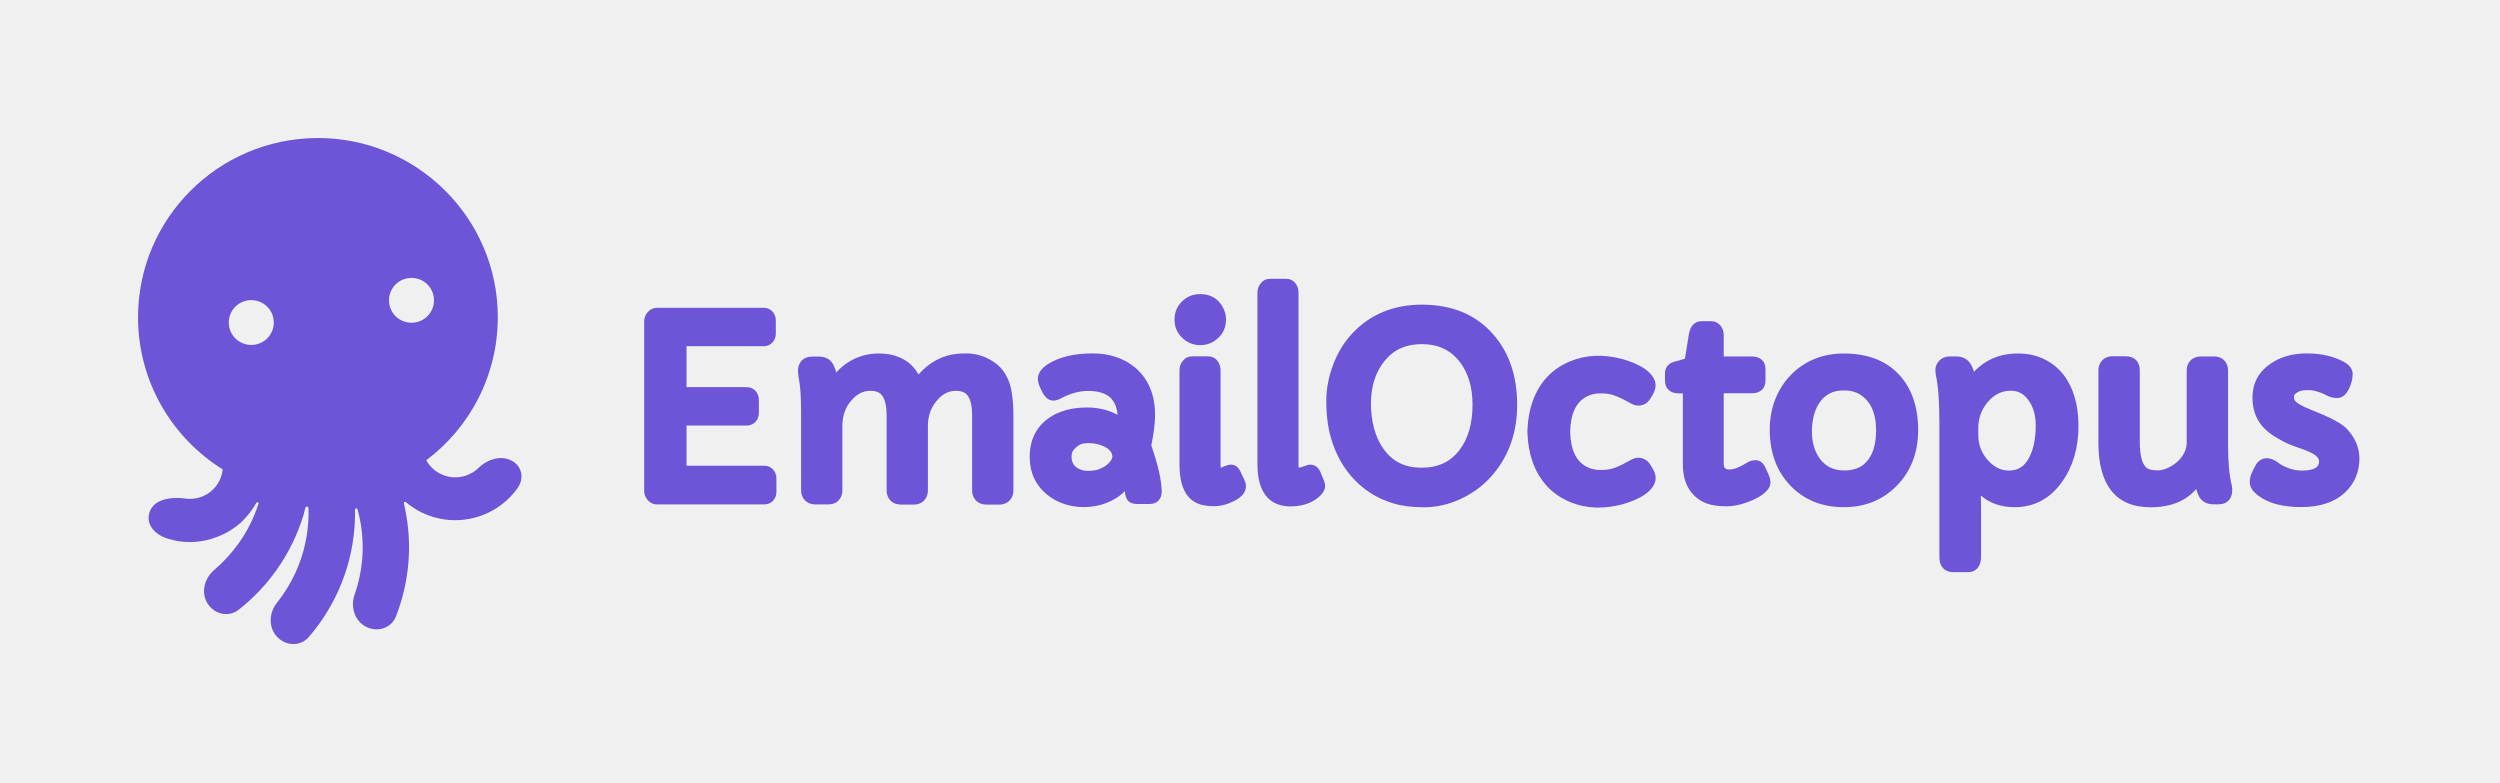
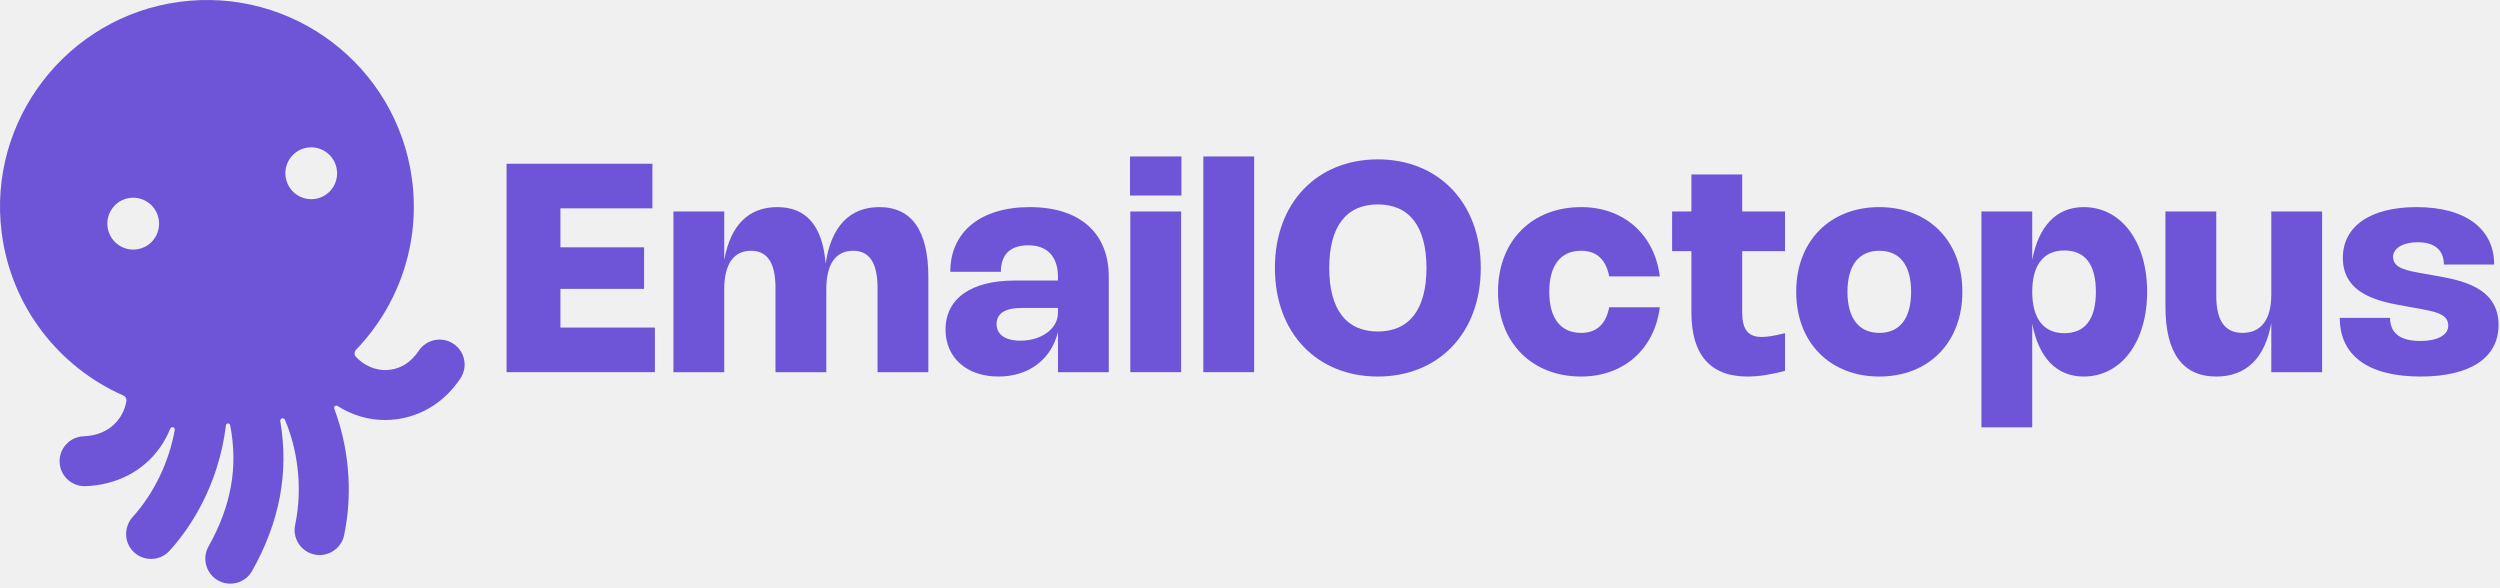
- <svg xmlns="http://www.w3.org/2000/svg" width="100%" height="100%" viewBox="0 0 489 153" fill="none">
-   <path d="M149.441 91.095H134.286V83.238H146.006C146.976 83.238 147.539 82.794 147.849 82.427C148.237 81.964 148.431 81.385 148.431 80.767V78.218C148.431 77.581 148.237 77.002 147.849 76.539C147.539 76.172 146.976 75.728 146.006 75.728H134.286V67.716H149.324C150.294 67.716 150.857 67.272 151.168 66.905C151.556 66.442 151.75 65.863 151.75 65.245V62.697C151.75 62.059 151.556 61.48 151.168 61.017C150.857 60.65 150.294 60.206 149.324 60.206H128.503C127.805 60.206 127.164 60.496 126.679 61.056C126.233 61.557 126 62.194 126 62.87V95.98C126 96.655 126.233 97.273 126.66 97.794C127.145 98.354 127.766 98.663 128.484 98.663H149.441C150.411 98.663 150.973 98.219 151.284 97.852C151.672 97.389 151.866 96.81 151.866 96.192V93.605C151.866 92.968 151.672 92.389 151.284 91.925C150.973 91.539 150.411 91.095 149.441 91.095Z" fill="#6E54D7" />
-   <path d="M196.709 73.276C195.991 72.021 194.904 70.998 193.449 70.245C192.033 69.492 190.538 69.126 189.005 69.126C187.57 69.126 186.328 69.261 185.338 69.55C183.107 70.207 181.205 71.462 179.672 73.257C178.158 70.554 175.5 69.145 171.833 69.145C170.746 69.145 169.698 69.299 168.689 69.589C166.652 70.207 164.944 71.307 163.586 72.852C163.411 72.272 163.217 71.79 163.023 71.384C162.518 70.322 161.509 69.743 160.171 69.743H158.87C157.143 69.743 156.076 70.844 156.076 72.6C156.076 72.832 156.115 73.315 156.406 75.033C156.6 76.211 156.697 78.373 156.697 81.462V95.941C156.697 96.675 156.949 97.331 157.434 97.853C157.784 98.219 158.444 98.663 159.53 98.663H161.975C163.081 98.663 163.741 98.219 164.071 97.833C164.536 97.331 164.769 96.675 164.769 95.96V83.373C164.769 81.327 165.351 79.647 166.555 78.296C167.641 77.041 168.844 76.442 170.222 76.442C171.716 76.442 172.298 77.002 172.589 77.446C173.152 78.238 173.424 79.531 173.424 81.307V95.98C173.424 96.713 173.676 97.37 174.161 97.891C174.666 98.432 175.403 98.702 176.334 98.702H178.663C179.769 98.702 180.409 98.258 180.759 97.891C181.244 97.37 181.496 96.713 181.496 95.98V83.392C181.496 81.346 182.078 79.686 183.301 78.296C184.368 77.041 185.571 76.442 186.949 76.442C188.443 76.442 189.025 77.002 189.316 77.446C189.879 78.238 190.15 79.531 190.15 81.307V95.98C190.15 96.713 190.403 97.37 190.888 97.891C191.392 98.432 192.13 98.702 193.061 98.702H195.39C196.496 98.702 197.136 98.258 197.485 97.891C197.97 97.37 198.223 96.713 198.223 95.98V81.501C198.223 79.995 198.145 78.566 197.97 77.253C197.815 75.786 197.388 74.454 196.709 73.276Z" fill="#6E54D7" />
-   <path d="M225.196 87.138C225.681 84.782 225.933 82.755 225.933 81.153C225.933 77.195 224.614 74.087 221.994 71.867C219.802 70.052 217.007 69.126 213.709 69.126C210.177 69.126 207.286 69.801 205.112 71.133C203.715 72.002 202.997 73.006 202.997 74.126C202.997 74.705 203.23 75.419 203.754 76.462C204.356 77.717 205.112 78.354 206.024 78.354C206.51 78.354 207.014 78.199 207.557 77.91C209.362 76.944 211.167 76.462 212.894 76.462C214.737 76.462 216.154 76.886 217.143 77.736C217.59 78.161 217.939 78.662 218.191 79.3C218.424 79.917 218.56 80.535 218.579 81.134C216.833 80.188 214.834 79.705 212.622 79.705C209.614 79.705 207.092 80.4 205.112 81.79C202.648 83.547 201.406 86.115 201.406 89.397C201.406 92.389 202.532 94.86 204.763 96.713C205.733 97.524 206.878 98.142 208.12 98.567C209.362 98.972 210.604 99.185 211.846 99.185C213.068 99.185 214.194 99.049 215.242 98.76C217.163 98.239 218.754 97.331 220.015 96.076C220.034 96.231 220.054 96.385 220.073 96.501C220.093 96.849 220.209 97.215 220.403 97.602C220.752 98.258 221.47 98.586 222.557 98.586H224.847C226.302 98.586 227.234 97.64 227.234 96.173V96.134C227.195 93.914 226.516 90.941 225.196 87.138ZM217.59 89.261C217.57 89.821 217.163 90.4 216.406 90.999C215.998 91.308 215.494 91.578 214.931 91.79C214.368 92.003 213.612 92.099 212.661 92.099C211.846 92.099 211.108 91.848 210.468 91.346C210.196 91.134 209.983 90.864 209.828 90.536C209.673 90.188 209.595 89.783 209.595 89.319C209.595 88.895 209.673 88.528 209.847 88.238C210.041 87.91 210.41 87.543 210.914 87.157C211.361 86.829 212.02 86.674 212.913 86.674C214.174 86.674 215.28 86.945 216.212 87.466C217.337 88.064 217.531 88.779 217.59 89.261Z" fill="#6E54D7" />
-   <path d="M234.781 67.504C236.159 67.504 237.343 67.021 238.313 66.075C239.303 65.129 239.807 63.932 239.807 62.503C239.807 61.789 239.671 61.133 239.4 60.534C238.527 58.565 236.935 57.523 234.781 57.523C233.365 57.523 232.162 58.005 231.211 58.951C230.221 59.936 229.736 61.113 229.736 62.503C229.736 63.932 230.241 65.129 231.23 66.056C232.201 67.021 233.404 67.504 234.781 67.504Z" fill="#6E54D7" />
-   <path d="M242.641 92.254C242.097 91.057 241.244 90.883 240.778 90.883C240.37 90.883 239.866 91.018 239.051 91.385C238.934 91.443 238.837 91.462 238.779 91.481C238.76 91.385 238.74 91.231 238.74 90.98V72.427C238.74 71.732 238.527 71.114 238.139 70.593C237.693 70.013 237.033 69.705 236.334 69.705H233.152C232.453 69.705 231.832 69.994 231.367 70.573C230.94 71.075 230.707 71.712 230.707 72.427V90.806C230.707 93.644 231.25 95.69 232.356 97.061C232.939 97.775 233.676 98.277 234.51 98.586C235.286 98.876 236.276 99.011 237.499 99.011C238.76 99.011 240.041 98.683 241.302 98.046C242.893 97.254 243.708 96.269 243.708 95.13C243.708 94.725 243.611 94.32 243.417 93.895L242.641 92.254Z" fill="#6E54D7" />
-   <path d="M258.24 92.254C257.677 91.018 256.707 90.883 256.319 90.883C256.028 90.883 255.679 90.96 254.592 91.346C254.282 91.462 254.126 91.481 254.049 91.481C254.029 91.404 253.99 91.25 253.99 90.96V57.214C253.99 56.519 253.777 55.92 253.389 55.418C252.943 54.839 252.283 54.53 251.584 54.53H248.402C247.703 54.53 247.082 54.82 246.617 55.399C246.19 55.901 245.957 56.538 245.957 57.233V90.844C245.957 97.621 249.469 99.049 252.419 99.049C254.631 99.049 256.474 98.451 257.871 97.293L257.891 97.273C258.454 96.791 259.191 96.038 259.191 95.072C259.191 94.725 259.113 94.358 258.958 93.991L258.24 92.254Z" fill="#6E54D7" />
-   <path d="M278.13 59.588C272.619 59.588 268.059 61.461 264.585 65.129C262.936 66.867 261.655 68.952 260.763 71.346C259.87 73.72 259.424 76.076 259.424 78.392C259.424 80.651 259.618 82.639 259.987 84.3C260.355 85.979 260.918 87.582 261.617 89.049C262.334 90.535 263.227 91.926 264.294 93.142C265.362 94.377 266.584 95.459 267.962 96.366C269.339 97.273 270.872 97.968 272.541 98.47C274.21 98.972 276.228 99.223 278.537 99.223C280.904 99.223 283.291 98.702 285.6 97.64C287.89 96.597 289.889 95.15 291.538 93.354C295.011 89.551 296.758 84.782 296.758 79.164C296.758 73.508 295.147 68.836 291.984 65.303C288.647 61.519 283.99 59.588 278.13 59.588ZM270.892 70.515C272.677 68.353 275.044 67.311 278.091 67.311C281.254 67.311 283.699 68.43 285.503 70.747C287.192 72.909 288.026 75.747 288.026 79.145C288.026 82.775 287.192 85.748 285.523 87.968C283.757 90.323 281.312 91.481 278.052 91.481C274.812 91.481 272.367 90.285 270.601 87.794C269.786 86.636 269.165 85.304 268.777 83.817C268.369 82.311 268.156 80.67 268.156 78.971C268.156 75.516 269.087 72.678 270.892 70.515Z" fill="#6E54D7" />
-   <path d="M345.329 91.501C344.785 90.207 343.873 90.014 343.369 90.014C342.767 90.014 342.224 90.168 341.719 90.497C339.934 91.597 338.925 91.829 338.382 91.829C337.431 91.829 337.159 91.558 337.159 90.574V76.925H342.67C344.3 76.925 345.329 75.979 345.329 74.454V72.175C345.329 70.67 344.32 69.724 342.67 69.724H337.159V65.554C337.159 64.82 336.946 64.202 336.538 63.7C336.073 63.14 335.452 62.831 334.734 62.831H332.774C332.172 62.831 330.736 63.083 330.348 65.361L329.572 70.168L327.962 70.631C327.166 70.785 326.642 71.056 326.273 71.442C326.002 71.731 325.672 72.253 325.672 73.083V74.434C325.672 75.979 326.681 76.944 328.33 76.944H329.165V90.825C329.165 93.451 329.921 95.516 331.396 96.945C332.095 97.64 332.968 98.18 333.958 98.528C334.928 98.856 336.15 99.03 337.722 99.03C339.294 99.03 341.06 98.605 342.961 97.756C343.834 97.37 344.572 96.906 345.154 96.404C345.93 95.729 346.299 95.072 346.299 94.397C346.299 93.894 346.163 93.354 345.891 92.717L345.329 91.501Z" fill="#6E54D7" />
-   <path d="M360.677 69.144C356.543 69.144 353.07 70.534 350.353 73.276C349.053 74.589 348.006 76.191 347.268 78.025C346.531 79.859 346.162 81.886 346.162 84.068C346.162 88.489 347.501 92.138 350.121 94.898C352.779 97.756 356.349 99.204 360.677 99.204C364.81 99.204 368.283 97.794 371 95.014C373.775 92.196 375.191 88.528 375.191 84.126C375.191 79.589 373.93 75.94 371.465 73.295C368.904 70.534 365.275 69.144 360.677 69.144ZM365.469 89.86C364.422 91.308 362.869 92.022 360.774 92.022C358.717 92.022 357.145 91.288 356.02 89.802C355.496 89.107 355.088 88.277 354.816 87.369C354.545 86.442 354.409 85.439 354.409 84.415C354.409 83.373 354.525 82.33 354.778 81.326C355.011 80.361 355.399 79.492 355.903 78.74C356.388 78.006 357.029 77.446 357.805 77.002C358.562 76.577 359.532 76.365 360.696 76.365C361.841 76.365 362.83 76.597 363.607 77.041C365.858 78.334 366.964 80.709 366.964 84.261C366.944 86.636 366.459 88.528 365.469 89.86Z" fill="#6E54D7" />
-   <path d="M399.855 70.264C398.341 69.511 396.614 69.144 394.713 69.144C392.831 69.144 391.104 69.492 389.59 70.187C388.251 70.805 387.106 71.654 386.117 72.716C385.981 72.291 385.806 71.886 385.632 71.519C385.069 70.361 384.04 69.724 382.74 69.724H381.304C380.528 69.724 379.849 69.994 379.345 70.515C378.84 71.037 378.568 71.654 378.568 72.311C378.568 72.774 378.607 73.121 378.665 73.43C379.112 75.361 379.345 78.527 379.345 82.832V108.914C379.345 111.694 381.382 111.907 382.003 111.907H384.933C386.815 111.907 387.494 110.401 387.494 109.011V99.281C387.494 98.451 387.475 97.678 387.456 96.925C389.221 98.451 391.433 99.204 394.072 99.204C397.876 99.204 401 97.543 403.328 94.261C405.463 91.269 406.55 87.601 406.55 83.315C406.55 79.183 405.56 75.824 403.639 73.315C402.649 72.04 401.369 70.998 399.855 70.264ZM398.186 83.199C398.186 85.69 397.779 87.755 396.983 89.358C396.071 91.192 394.79 92.041 392.928 92.041C391.433 92.041 390.114 91.404 388.911 90.111C387.591 88.682 386.951 87.022 386.951 85.052V83.759C386.951 81.77 387.572 80.091 388.833 78.604C390.095 77.137 391.569 76.423 393.316 76.423C394.79 76.423 395.935 77.06 396.828 78.373C397.74 79.628 398.186 81.269 398.186 83.199Z" fill="#6E54D7" />
-   <path d="M435.811 87.176V72.446C435.811 71.732 435.578 71.095 435.151 70.593C434.821 70.207 434.181 69.724 433.055 69.724H430.572C429.64 69.724 428.922 70.013 428.418 70.554C427.952 71.056 427.719 71.712 427.719 72.427V86.501C427.719 87.929 427.118 89.184 425.876 90.323C425.313 90.825 424.653 91.25 423.955 91.559C423.276 91.848 422.616 92.003 422.014 92.003C421.354 92.003 420.811 91.925 420.365 91.771C418.851 91.269 418.541 88.547 418.541 86.365V72.407C418.541 70.728 417.493 69.685 415.805 69.685H413.205C412.157 69.685 411.516 70.129 411.167 70.515C410.701 71.017 410.449 71.674 410.449 72.407V86.655C410.449 90.651 411.264 93.76 412.894 95.883C414.582 98.103 417.202 99.223 420.675 99.223C423.256 99.223 425.449 98.683 427.215 97.64C428.146 97.08 428.922 96.424 429.582 95.652C429.718 96.076 429.834 96.443 429.97 96.771C430.455 97.968 431.503 98.644 432.92 98.644H433.987C435.617 98.644 436.626 97.582 436.626 95.883C436.626 95.497 436.587 95.188 436.529 94.918C436.044 92.968 435.811 90.381 435.811 87.176Z" fill="#6E54D7" />
-   <path d="M458.98 83.817C458.146 82.987 456.651 82.118 454.42 81.134L451.839 80.072C451.102 79.782 450.461 79.473 449.937 79.184C449.491 78.933 449.142 78.682 448.928 78.412C448.793 78.257 448.715 77.948 448.715 77.543C448.715 77.427 448.715 77.137 449.375 76.732C449.588 76.597 449.86 76.5 450.131 76.423C450.345 76.365 450.772 76.307 451.49 76.307C452.052 76.307 452.673 76.404 453.353 76.616L453.391 76.635C453.682 76.713 453.974 76.809 454.226 76.925C454.536 77.06 454.886 77.234 455.274 77.427C455.836 77.717 456.477 77.852 457.156 77.852C457.835 77.852 458.805 77.523 459.523 75.921C459.95 74.956 460.183 74.029 460.183 73.18C460.183 72.543 459.911 71.635 458.65 70.882C456.632 69.724 454.109 69.126 451.179 69.126C448.385 69.126 445.979 69.82 444.038 71.191C441.749 72.794 440.584 74.994 440.584 77.755C440.584 79.956 441.205 81.809 442.428 83.277C442.991 83.952 443.689 84.551 444.446 85.072C445.164 85.555 445.96 86.018 446.794 86.443C447.628 86.868 448.521 87.215 449.433 87.524C450.248 87.794 451.005 88.084 451.703 88.393C452.576 88.779 453.605 89.397 453.605 90.169C453.605 90.729 453.605 92.041 450.228 92.041C449.375 92.041 448.521 91.887 447.667 91.578C446.813 91.269 446.154 90.922 445.688 90.555C444.912 89.937 444.135 89.628 443.379 89.628C442.835 89.628 441.826 89.821 441.167 91.057C440.856 91.617 440.604 92.119 440.429 92.543C440.177 93.084 440.061 93.702 440.061 94.377C440.061 95.266 440.623 96.134 441.768 96.984C443.67 98.432 446.483 99.185 450.131 99.185C453.76 99.185 456.632 98.239 458.669 96.347C460.552 94.59 461.503 92.312 461.503 89.609C461.444 87.447 460.61 85.478 458.98 83.817Z" fill="#6E54D7" />
-   <path d="M310.4 77.543C311.196 77.138 312.05 76.945 313.02 76.945C314.048 76.945 314.863 77.041 315.484 77.253C316.163 77.485 316.784 77.736 317.308 78.006C317.871 78.296 318.376 78.566 318.783 78.798C319.404 79.165 319.947 79.338 320.452 79.338C321.422 79.338 322.237 78.875 322.78 78.026L323.324 77.118C323.654 76.539 323.828 75.941 323.828 75.342C323.828 74.705 323.595 74.068 323.11 73.45C322.722 72.929 322.198 72.446 321.558 72.041C320.976 71.655 320.297 71.307 319.559 70.998C318.841 70.689 318.085 70.439 317.308 70.226C313.602 69.242 310.129 69.396 307.024 70.709C303.492 72.195 301.048 74.859 299.728 78.663C299.165 80.284 298.855 82.08 298.777 84.03H298.758C298.758 84.165 298.758 84.3 298.758 84.435C298.758 84.57 298.758 84.706 298.758 84.841H298.777C298.855 86.79 299.165 88.586 299.728 90.208C301.048 94.011 303.512 96.675 307.024 98.162C308.79 98.895 310.672 99.281 312.651 99.281C314.145 99.281 315.717 99.069 317.328 98.644C318.085 98.432 318.841 98.162 319.579 97.872C320.316 97.563 320.995 97.216 321.577 96.829C322.218 96.405 322.742 95.941 323.13 95.42C323.595 94.802 323.848 94.165 323.848 93.528C323.848 92.949 323.673 92.35 323.324 91.752L322.8 90.883L322.78 90.845C322.237 89.995 321.403 89.532 320.452 89.532C319.947 89.532 319.404 89.706 318.783 90.073C318.376 90.304 317.871 90.574 317.308 90.864C316.784 91.134 316.163 91.385 315.484 91.617C314.863 91.829 314.029 91.926 313.02 91.926C312.05 91.926 311.196 91.733 310.4 91.327C308.285 90.246 307.218 88.007 307.121 84.474C307.218 80.864 308.285 78.624 310.4 77.543Z" fill="#6E54D7" />
-   <g clip-path="url(#clip0)">
-     <path d="M100.081 90.105C97.562 88.792 94.791 90.317 93.686 91.436C93.027 92.112 92.213 92.633 91.322 92.961C90.43 93.289 89.481 93.424 88.531 93.347C87.581 93.27 86.671 92.98 85.837 92.517C85.004 92.054 84.306 91.398 83.744 90.626C83.609 90.433 83.492 90.24 83.376 90.028C91.903 83.621 97.388 73.431 97.368 61.968C97.349 42.592 81.419 26.864 61.961 26.999C42.62 27.134 27 42.785 27 62.064C27 74.608 33.628 85.627 43.57 91.822C43.531 92.131 43.473 92.44 43.395 92.749C43.163 93.675 42.717 94.524 42.116 95.257C41.516 95.991 40.76 96.57 39.888 96.975C39.674 97.071 39.461 97.168 39.229 97.245C39.209 97.245 39.209 97.245 39.19 97.264C39.112 97.284 39.054 97.303 38.977 97.322C38.085 97.573 37.136 97.65 36.205 97.515C34.655 97.284 30.45 97.129 29.326 99.985C28.298 102.61 30.45 104.617 32.678 105.312C33.085 105.447 33.492 105.543 33.919 105.64C34.229 105.736 34.539 105.813 34.849 105.852C35.605 105.968 36.38 106.026 37.155 106.026C38.589 106.026 40.004 105.813 41.361 105.408C41.38 105.408 41.38 105.408 41.399 105.389C41.419 105.389 41.419 105.389 41.438 105.37C41.632 105.312 41.845 105.254 42.039 105.177C43.899 104.54 45.605 103.536 47.078 102.243C47.407 101.954 47.698 101.645 47.988 101.298C48.202 101.066 48.395 100.854 48.608 100.603C48.705 100.487 48.783 100.371 48.88 100.256C48.899 100.236 48.899 100.217 48.919 100.198C49.364 99.619 49.771 99.02 50.12 98.384C50.12 98.384 50.12 98.364 50.139 98.364C50.275 98.113 50.663 98.268 50.566 98.538C50.547 98.577 50.547 98.596 50.527 98.635C49.636 101.375 48.337 103.961 46.651 106.315C45.275 108.226 43.686 109.963 41.903 111.487C39.984 113.108 39.267 115.849 40.566 117.991C41.864 120.133 44.674 120.827 46.651 119.284C49.481 117.084 51.961 114.478 54.054 111.545C56.419 108.226 58.221 104.54 59.384 100.661C59.481 100.313 59.616 99.831 59.733 99.329C59.81 98.982 60.333 99.04 60.333 99.387C60.353 99.831 60.353 100.275 60.353 100.699C60.295 104.559 59.442 108.361 57.853 111.892C56.884 114.034 55.643 116.042 54.19 117.875C52.62 119.824 52.465 122.661 54.151 124.513C55.837 126.366 58.725 126.52 60.372 124.629C62.717 121.927 64.655 118.898 66.147 115.617C68.26 110.966 69.384 105.949 69.442 100.834C69.442 100.449 69.442 100.063 69.442 99.677C69.442 99.406 69.829 99.349 69.907 99.599C70.023 100.024 70.139 100.429 70.217 100.719C70.876 103.575 71.089 106.508 70.837 109.442C70.643 111.777 70.139 114.092 69.364 116.292C68.531 118.647 69.326 121.387 71.535 122.564C73.744 123.742 76.516 122.931 77.426 120.615C78.744 117.296 79.558 113.784 79.868 110.213C80.139 107.145 80.004 104.077 79.519 101.066C79.384 100.178 79.19 99.31 78.996 98.442C78.938 98.229 79.209 98.055 79.384 98.21C80.081 98.808 80.837 99.329 81.632 99.792C83.531 100.873 85.643 101.529 87.833 101.703C90.023 101.877 92.213 101.568 94.267 100.815C96.322 100.043 98.182 98.847 99.713 97.284C100.256 96.724 100.76 96.145 101.205 95.508C102.581 93.675 102.155 91.185 100.081 90.105ZM49.752 67.429C47.349 67.757 45.12 66.098 44.791 63.685C44.461 61.273 46.128 59.073 48.55 58.745C50.953 58.417 53.182 60.077 53.512 62.489C53.841 64.882 52.174 67.101 49.752 67.429ZM81.089 63.087C78.686 63.415 76.457 61.755 76.128 59.343C75.799 56.95 77.465 54.731 79.888 54.403C82.291 54.075 84.519 55.734 84.849 58.147C85.178 60.559 83.492 62.759 81.089 63.087Z" fill="#6E54D7" />
-   </g>
-   <defs>
-     <clipPath id="clip0">
-       <rect width="75" height="99" fill="white" transform="translate(27 27)" />
-     </clipPath>
-   </defs>
+ <svg xmlns="http://www.w3.org/2000/svg" width="281" height="66" viewBox="0 0 281 66" fill="none">
+   <path d="M50.963 38.637C49.668 37.782 47.923 38.136 47.066 39.428C46.412 40.413 45.224 41.589 43.273 41.596C42.206 41.599 40.952 41.13 40.007 40.11C39.799 39.885 39.799 39.538 40.011 39.317C44.766 34.379 47.297 27.399 46.299 20.085C44.568 7.394 32.868 -1.497 20.158 0.21C7.543 1.903 -1.411 13.515 0.184 26.122C1.246 34.52 6.666 41.281 13.874 44.462C14.113 44.567 14.251 44.823 14.207 45.08C14.118 45.598 13.947 46.105 13.689 46.578C13.212 47.453 12.021 48.936 9.405 49.035C7.852 49.093 6.643 50.396 6.701 51.946C6.759 53.495 8.064 54.703 9.616 54.645C10.023 54.63 10.422 54.596 10.814 54.542C14.222 54.079 17.03 52.197 18.63 49.259C18.821 48.908 18.991 48.547 19.139 48.18C19.186 48.064 19.306 47.995 19.43 48.018C19.572 48.043 19.668 48.179 19.643 48.321C19.006 51.886 17.342 55.417 14.921 58.099C13.901 59.229 13.927 60.984 15.026 62.038C15.674 62.66 16.537 62.908 17.357 62.797C17.99 62.711 18.598 62.41 19.06 61.9C21.379 59.344 23.196 56.167 24.315 52.712C24.841 51.086 25.202 49.437 25.393 47.807C25.407 47.694 25.496 47.606 25.608 47.595C25.732 47.583 25.846 47.667 25.87 47.789C26.784 52.486 25.992 56.871 23.438 61.422C22.678 62.774 23.161 64.485 24.516 65.243C25.07 65.553 25.684 65.655 26.268 65.576C27.112 65.461 27.895 64.966 28.343 64.166C31.442 58.648 32.485 53.111 31.502 47.335C31.478 47.193 31.568 47.056 31.708 47.023C31.837 46.992 31.971 47.058 32.023 47.18C33.355 50.288 34.094 54.604 33.174 59.007C32.857 60.525 33.832 62.012 35.353 62.328C35.676 62.396 35.997 62.405 36.306 62.363C37.453 62.207 38.43 61.349 38.679 60.154C39.762 54.971 39.062 49.902 37.567 45.927C37.482 45.702 37.734 45.5 37.937 45.63C39.525 46.644 41.374 47.216 43.291 47.21C43.741 47.209 44.185 47.178 44.622 47.118C47.498 46.727 50.048 45.102 51.755 42.528C52.612 41.235 52.258 39.493 50.963 38.637ZM15.369 28.028C13.778 28.244 12.313 27.126 12.095 25.53C11.877 23.934 12.99 22.465 14.58 22.249C16.17 22.033 17.636 23.151 17.854 24.747C18.071 26.343 16.959 27.811 15.369 28.028ZM35.377 22.364C33.786 22.58 32.321 21.462 32.103 19.866C31.885 18.271 32.998 16.802 34.588 16.586C36.178 16.369 37.644 17.488 37.862 19.083C38.08 20.679 36.967 22.148 35.377 22.364Z" fill="#6E54D7" />
+   <path d="M73.331 18.405V23.418H62.992V27.8H72.396V32.469H62.992V36.819H73.61V41.832H56.937V18.405H73.331Z" fill="#6E54D7" />
+   <path d="M81.405 41.832H75.694V23.77H81.405V29.225C82.102 25.318 84.137 23.279 87.362 23.279C90.644 23.279 92.449 25.392 92.802 29.619C93.417 25.466 95.501 23.279 98.832 23.279C102.492 23.279 104.346 25.933 104.346 31.142V41.832H98.636V32.371C98.636 29.561 97.741 28.185 95.879 28.185C93.942 28.185 92.876 29.676 92.876 32.502V41.832H87.165V32.371C87.165 29.561 86.27 28.185 84.408 28.185C82.471 28.185 81.405 29.676 81.405 32.502V41.832Z" fill="#6E54D7" />
+   <path d="M115.74 23.279C121.353 23.279 124.626 26.162 124.626 31.118V41.832H118.915V37.327C118.144 40.415 115.625 42.323 112.228 42.323C108.659 42.323 106.279 40.21 106.279 37.048C106.279 33.567 109.135 31.535 114.025 31.535H118.915V31.118C118.915 28.873 117.734 27.571 115.6 27.571C113.459 27.571 112.499 28.685 112.499 30.552H106.813C106.813 26.064 110.218 23.279 115.74 23.279ZM114.797 34.615C112.975 34.615 112.015 35.238 112.015 36.417C112.015 37.605 112.991 38.293 114.69 38.293C117.086 38.293 118.915 36.934 118.915 35.164V34.615H114.797Z" fill="#6E54D7" />
+   <path d="M132.79 21.976H127.014V17.586H132.79V21.976ZM132.757 41.832H127.047V23.77H132.757V41.832Z" fill="#6E54D7" />
+   <path d="M140.966 41.832H135.255V17.586H140.966V41.832Z" fill="#6E54D7" />
+   <path d="M154.869 17.913C161.614 17.913 166.439 22.714 166.439 30.118C166.439 37.523 161.614 42.323 154.869 42.323C148.116 42.323 143.299 37.523 143.299 30.118C143.299 22.714 148.116 17.913 154.869 17.913ZM154.869 37.261C158.389 37.261 160.334 34.804 160.334 30.118C160.334 25.425 158.389 22.976 154.869 22.976C151.341 22.976 149.405 25.425 149.405 30.118C149.405 34.804 151.341 37.261 154.869 37.261Z" fill="#6E54D7" />
+   <path d="M177.715 37.417C179.586 37.417 180.537 36.286 180.874 34.533H186.56C185.986 39.186 182.548 42.323 177.715 42.323C172.258 42.323 168.377 38.588 168.377 32.797C168.377 27.006 172.258 23.279 177.715 23.279C182.556 23.279 185.986 26.408 186.56 31.068H180.874C180.537 29.316 179.586 28.185 177.715 28.185C175.434 28.185 174.137 29.799 174.137 32.797C174.137 35.795 175.434 37.417 177.715 37.417Z" fill="#6E54D7" />
+   <path d="M196.415 42.323C192.255 42.323 190.113 39.899 190.113 35.123V28.226H187.947V23.77H190.113V19.609H195.824V23.77H200.633V28.226H195.824V35.131C195.824 37.04 196.481 37.875 198.023 37.875C198.655 37.875 199.476 37.736 200.633 37.45V41.692C199.033 42.11 197.638 42.323 196.415 42.323Z" fill="#6E54D7" />
+   <path d="M211.231 23.279C216.696 23.279 220.569 27.006 220.569 32.797C220.569 38.588 216.696 42.323 211.231 42.323C205.775 42.323 201.894 38.588 201.894 32.797C201.894 27.006 205.775 23.279 211.231 23.279ZM211.24 37.417C213.529 37.417 214.809 35.795 214.809 32.797C214.809 29.799 213.529 28.185 211.24 28.185C208.95 28.185 207.654 29.799 207.654 32.797C207.654 35.795 208.95 37.417 211.24 37.417Z" fill="#6E54D7" />
+   <path d="M228.422 29.201C229.16 25.359 231.17 23.279 234.206 23.279C238.424 23.279 241.337 27.161 241.337 32.797C241.337 38.432 238.424 42.323 234.206 42.323C231.17 42.323 229.16 40.234 228.422 36.393V48.032H222.711V23.77H228.422V29.201ZM232.024 37.45C234.37 37.45 235.577 35.877 235.577 32.797C235.577 29.717 234.37 28.152 232.024 28.152C229.702 28.152 228.422 29.782 228.422 32.797C228.422 35.811 229.702 37.45 232.024 37.45Z" fill="#6E54D7" />
+   <path d="M255.294 23.77H261.005V41.832H255.294V36.302C254.589 40.259 252.463 42.323 249.116 42.323C245.325 42.323 243.396 39.669 243.396 34.459V23.77H249.107V33.231C249.107 36.04 250.068 37.416 252.061 37.416C254.146 37.416 255.294 35.926 255.294 33.1V23.77Z" fill="#6E54D7" />
+   <path d="M280.345 29.733H274.691C274.691 28.144 273.682 27.227 271.762 27.227C270.112 27.227 268.98 27.89 268.98 28.882C268.98 30.159 270.523 30.421 272.484 30.765L273.698 30.979C276.554 31.486 280.837 32.24 280.837 36.524C280.837 40.21 277.67 42.323 272.074 42.323C266.174 42.323 262.99 39.964 262.99 35.729H268.644C268.644 37.417 269.76 38.326 272.024 38.326C273.969 38.326 275.183 37.671 275.183 36.606C275.183 35.279 273.781 35.025 271.467 34.615L270.252 34.394C267.626 33.927 263.335 33.174 263.335 28.988C263.335 25.433 266.429 23.279 271.614 23.279C277.128 23.279 280.345 25.712 280.345 29.733Z" fill="#6E54D7" />
</svg>
